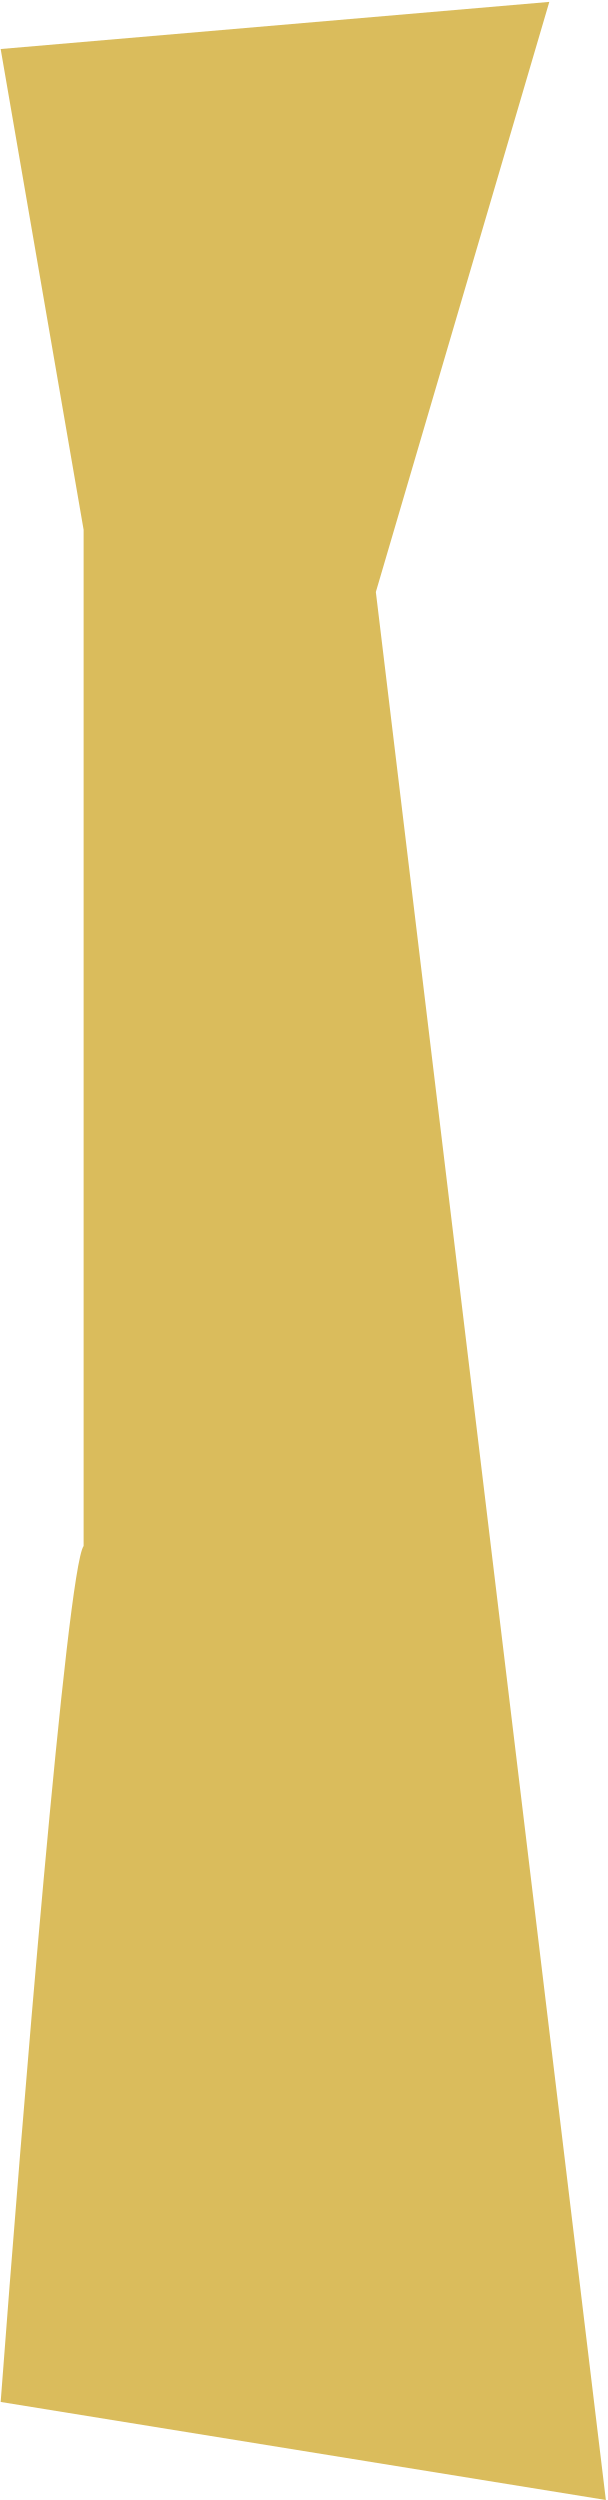
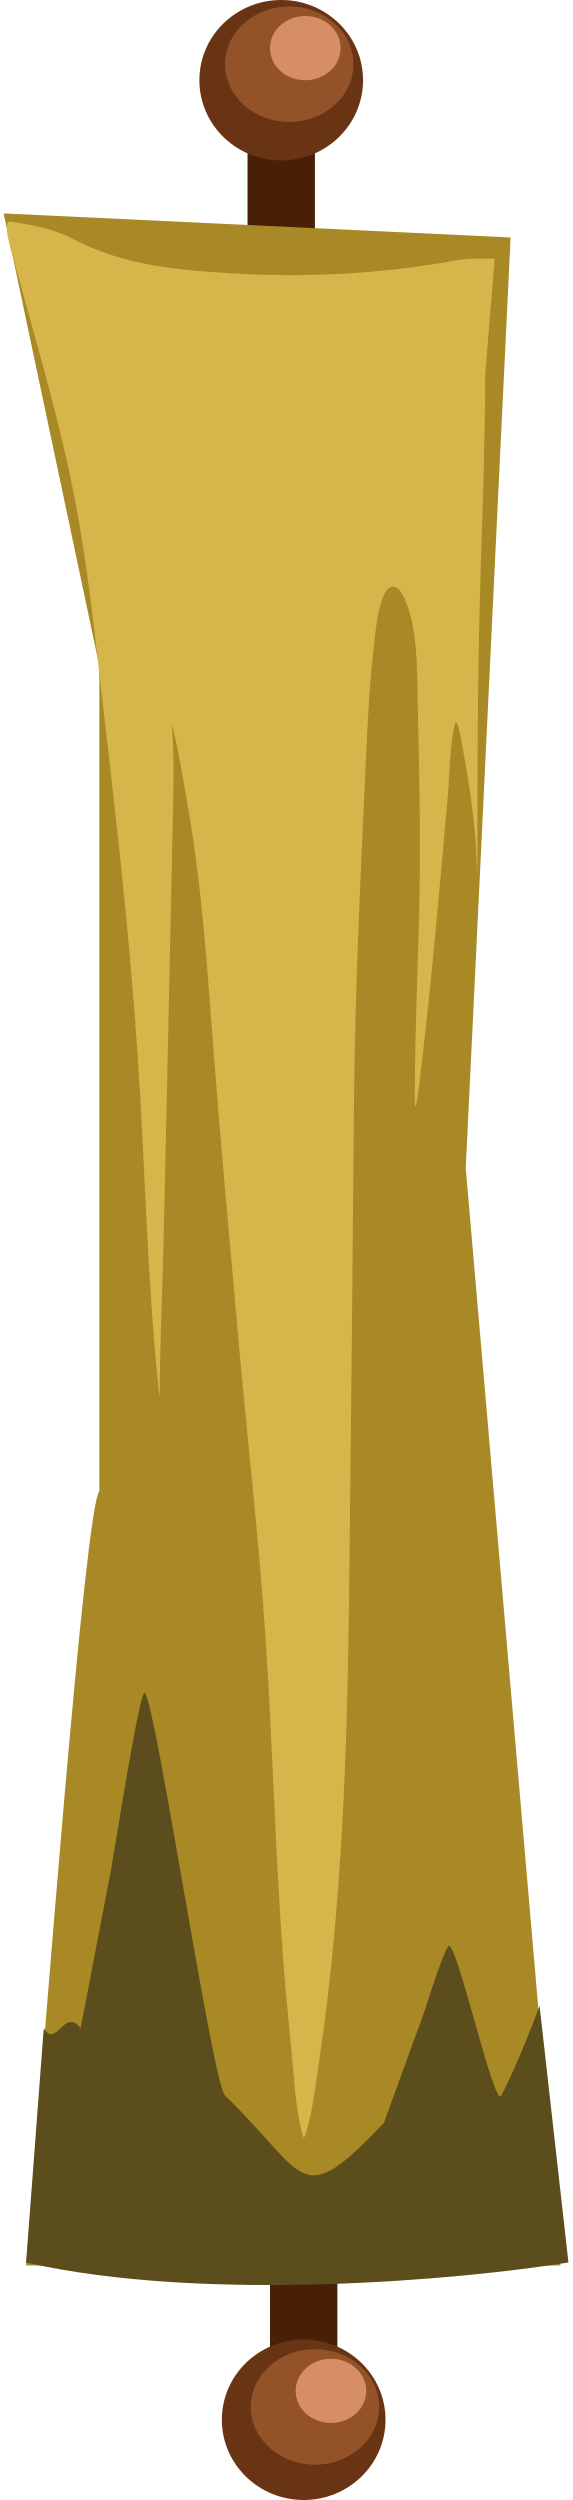
- <svg xmlns="http://www.w3.org/2000/svg" width="161" height="663" viewBox="0 0 161 663" fill="none">
-   <path d="M0.176 637C5.676 563.833 17.776 416 22.175 410V140.5L0.176 13L145.676 0.5L99.675 157L160.676 663L0.176 637Z" fill="#DABC5C" />
+ <svg xmlns="http://www.w3.org/2000/svg" width="154" height="673" viewBox="0 0 154 673" fill="none">
+   <rect x="66.633" y="31.101" width="18.142" height="37.149" fill="#472007" />
+   <rect width="18.142" height="37.149" transform="matrix(1 0 0 -1 72.6807 633.259)" fill="#472007" />
+   <ellipse cx="75.704" cy="21.598" rx="22.03" ry="21.598" fill="#683413" />
+   <ellipse cx="77.864" cy="17.279" rx="17.279" ry="15.551" fill="#945229" />
+   <ellipse cx="82.184" cy="12.959" rx="9.503" ry="8.639" fill="#D68F64" />
+   <ellipse cx="22.03" cy="21.598" rx="22.03" ry="21.598" transform="matrix(1 0 0 -1 59.7217 673)" fill="#683413" />
+   <path d="M7.022 609.86C11.953 549.567 22.799 406.321 26.744 401.377V179.297L0.975 57.451L137.453 63.931L125.38 314.47L150.899 609.86H7.022Z" fill="#A88925" />
+   <ellipse cx="84.776" cy="647.946" rx="17.279" ry="15.551" fill="#945229" />
+   <ellipse cx="89.096" cy="643.627" rx="9.503" ry="8.639" fill="#D68F64" />
+   <path d="M122.667 70.115C126.153 69.479 129.656 69.631 133.155 69.631L130.627 100.777C130.561 118.917 129.935 136.795 129.363 154.92C128.521 181.581 128.52 208.132 128.52 234.804C128.52 237.589 128.244 229.253 128.028 226.493C127.421 218.709 126.356 211.173 124.962 203.698C124.39 200.634 123.152 192.152 122.41 195.104C121.082 200.386 121.055 208.497 120.584 213.865L120.435 215.559C118.205 240.94 115.968 266.404 112.905 291.529C111.37 304.115 111.654 294.585 111.687 290.642C111.812 275.683 112.475 260.796 112.834 245.859C113.262 228.081 112.949 210.123 112.507 192.361C112.313 184.6 112.52 175.889 111.102 168.396C110.413 164.753 108.072 156.446 104.968 158.148C101.906 159.827 101.043 170.395 100.567 174.609C99.393 185.012 98.899 195.775 98.414 206.338L98.366 207.369C97 237.085 95.558 266.966 95.299 296.774C94.913 341.394 94.495 385.982 93.965 430.6C93.482 471.283 92.023 513.214 86.192 552.805C85.203 559.526 84.208 568.947 82.049 575.076C81.574 576.424 80.981 572.817 80.902 572.453C80.055 568.598 79.563 564.539 79.216 560.471C78.292 549.641 77.078 538.896 76.266 528.033C74.057 498.489 73.402 468.624 71.35 439.032C69.584 413.569 66.699 388.428 64.42 363.102C62.054 336.813 59.634 310.557 57.584 284.187C55.957 263.26 54.663 242.286 51.357 221.894C49.929 213.09 48.399 203.873 46.44 195.346C46.138 194.032 46.503 198.172 46.557 199.583C46.874 207.774 46.614 215.956 46.44 224.153L46.346 228.603C45.617 262.92 44.889 297.239 44.099 331.552C43.801 344.493 43.275 357.421 43.022 370.364C42.988 372.139 43.06 373.924 42.952 375.69C42.92 376.215 42.772 374.677 42.718 374.157C39.61 344.406 39.067 313.708 37.029 283.702C35.068 254.824 31.971 226.339 28.648 197.848C26.443 178.95 24.54 159.728 21.39 141.203C17.273 116.988 10.305 94.378 4.16 71.567C3.63 69.601 0.16 59.179 2.848 59.625C8.401 60.545 14.162 61.463 19.517 64.265C33.518 71.589 48.021 72.713 62.547 73.584C82.553 74.785 102.762 73.743 122.667 70.115Z" fill="#D6B54B" />
+   <path d="M145.25 539.955L153.026 609.051C124.84 613.628 55.489 620.055 7.022 609.069L11.774 546.003C15.083 551.629 17.317 540.233 21.709 546.003L29.936 503.086C33.887 479.198 37.956 454.48 39.016 455.722C42.088 459.323 57.192 560.867 60.586 564.145C82.974 585.774 80.339 595.69 103.35 571.488L114.233 541.56C116.808 533.503 119.177 526.366 120.629 523.972C122.611 520.704 133.015 568.082 134.976 564.145C138.44 557.191 141.867 549.164 145.25 539.955Z" fill="#5C4D1C" />
</svg>
